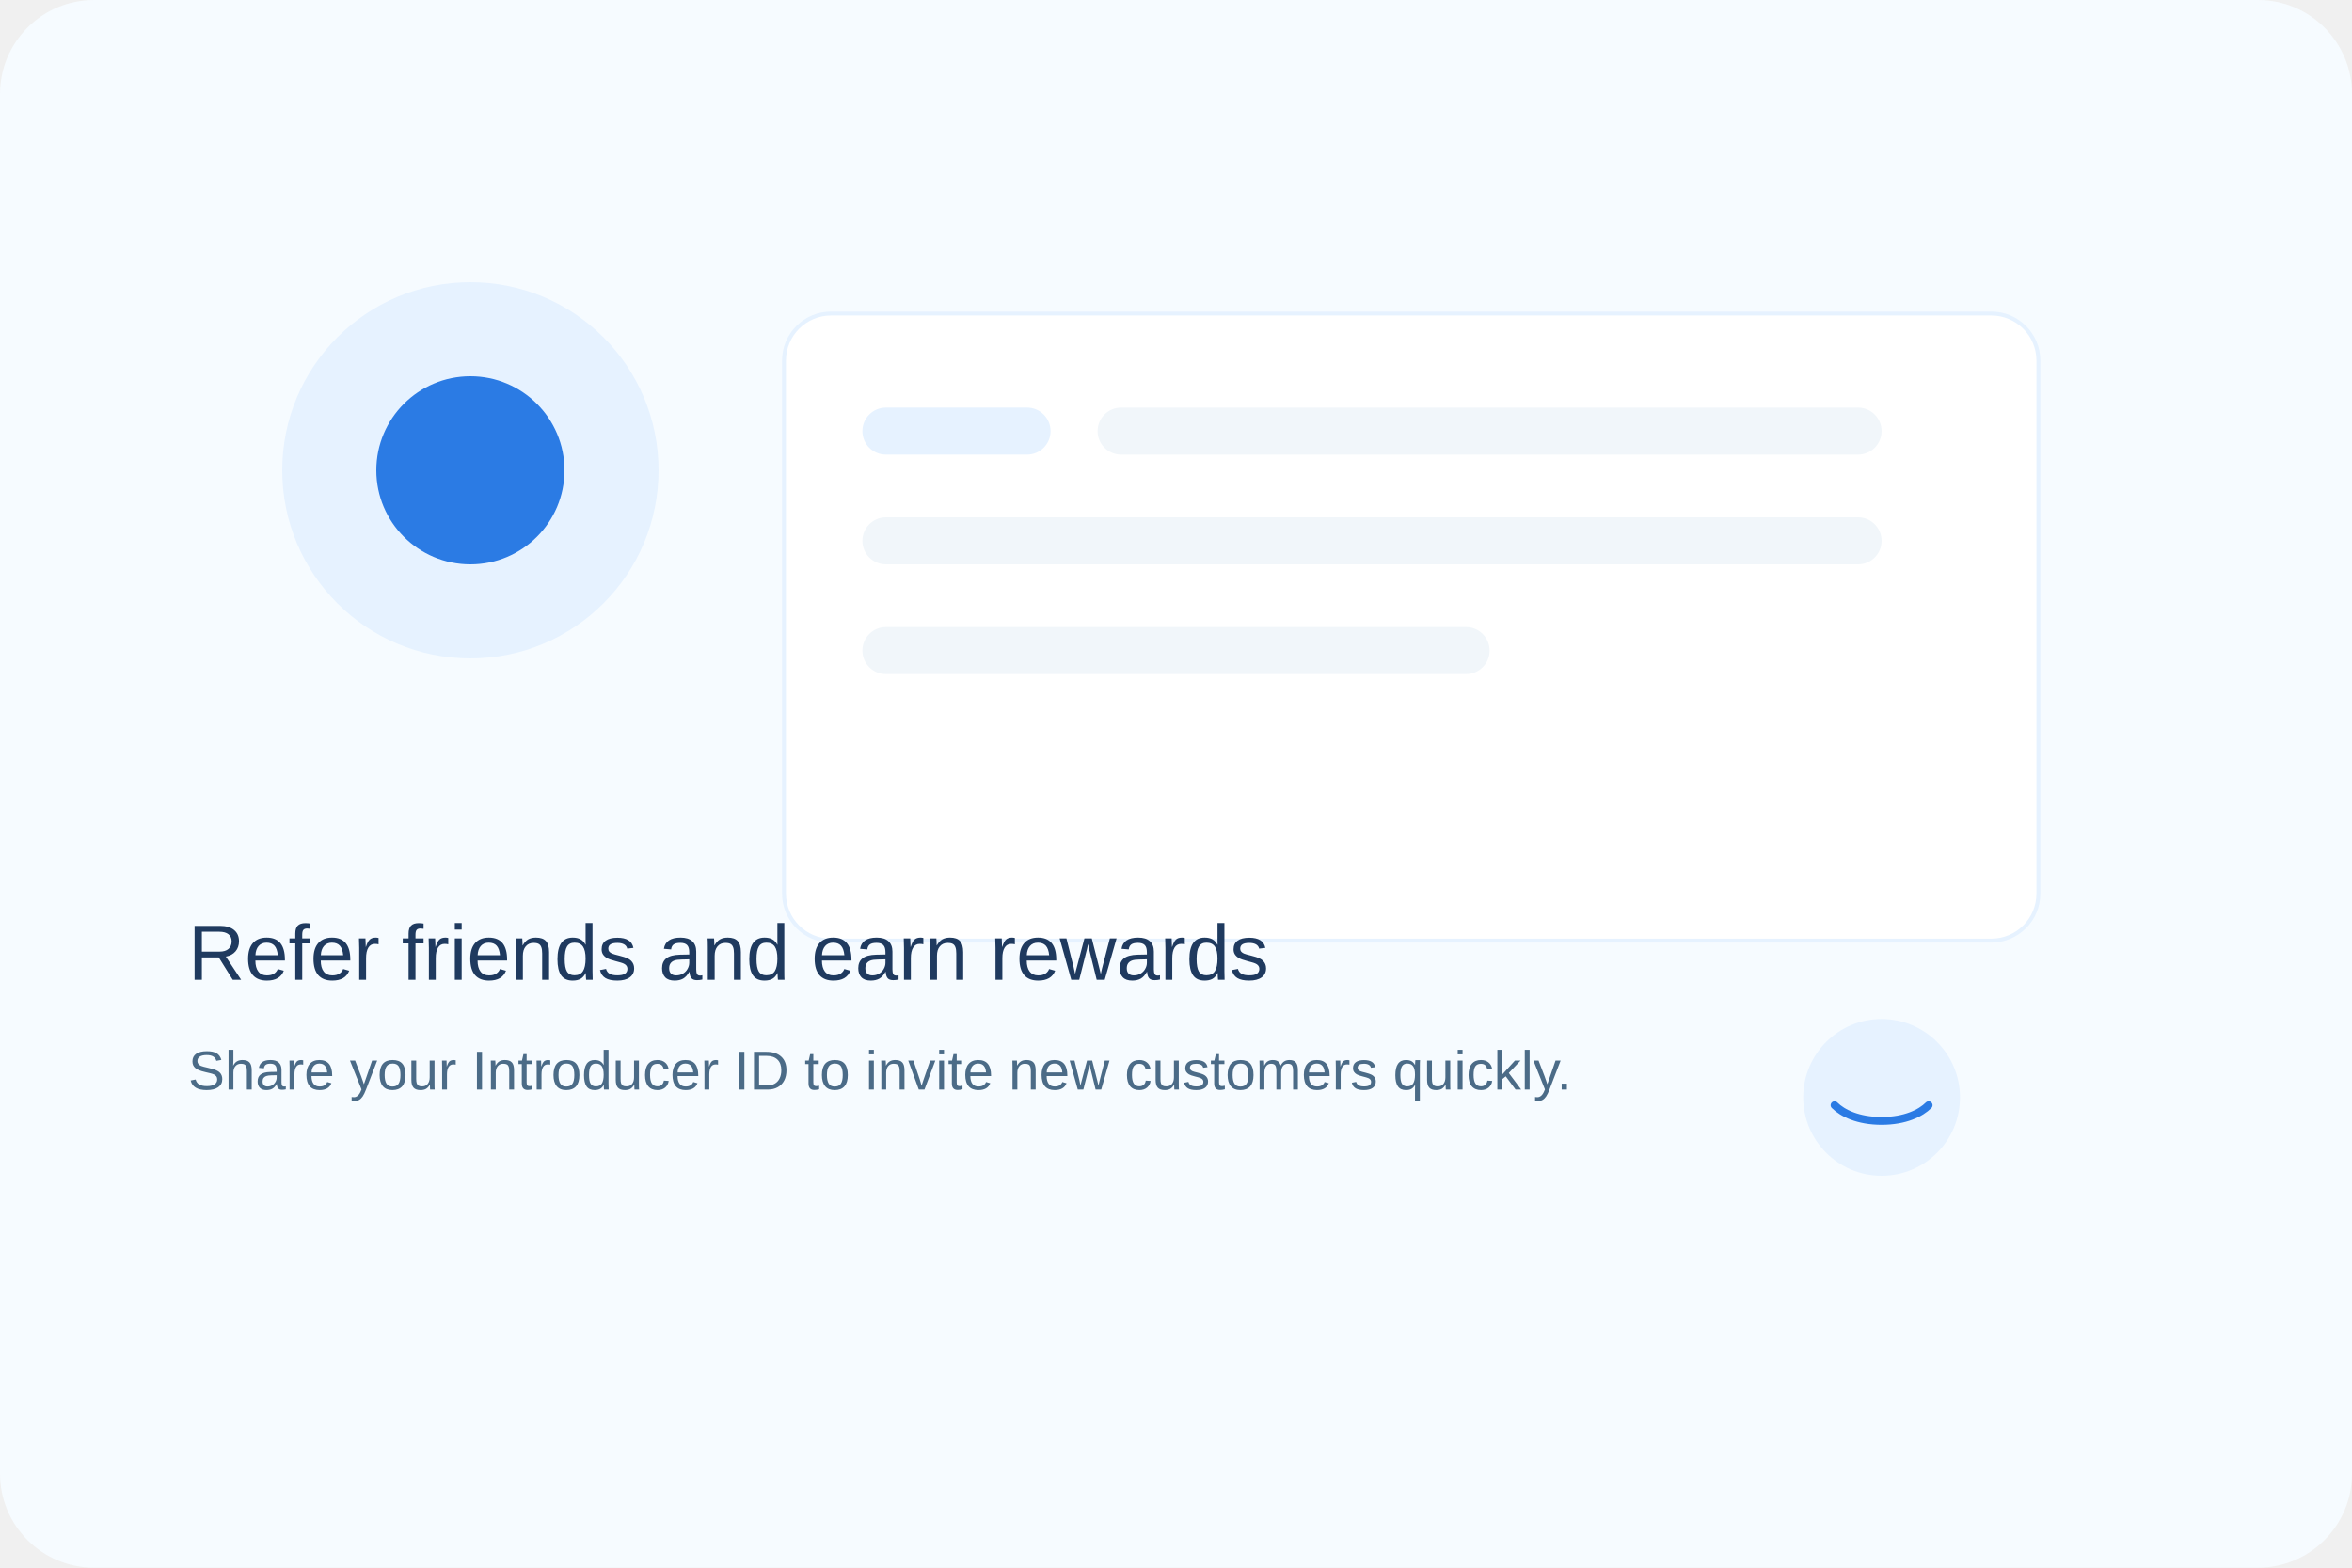
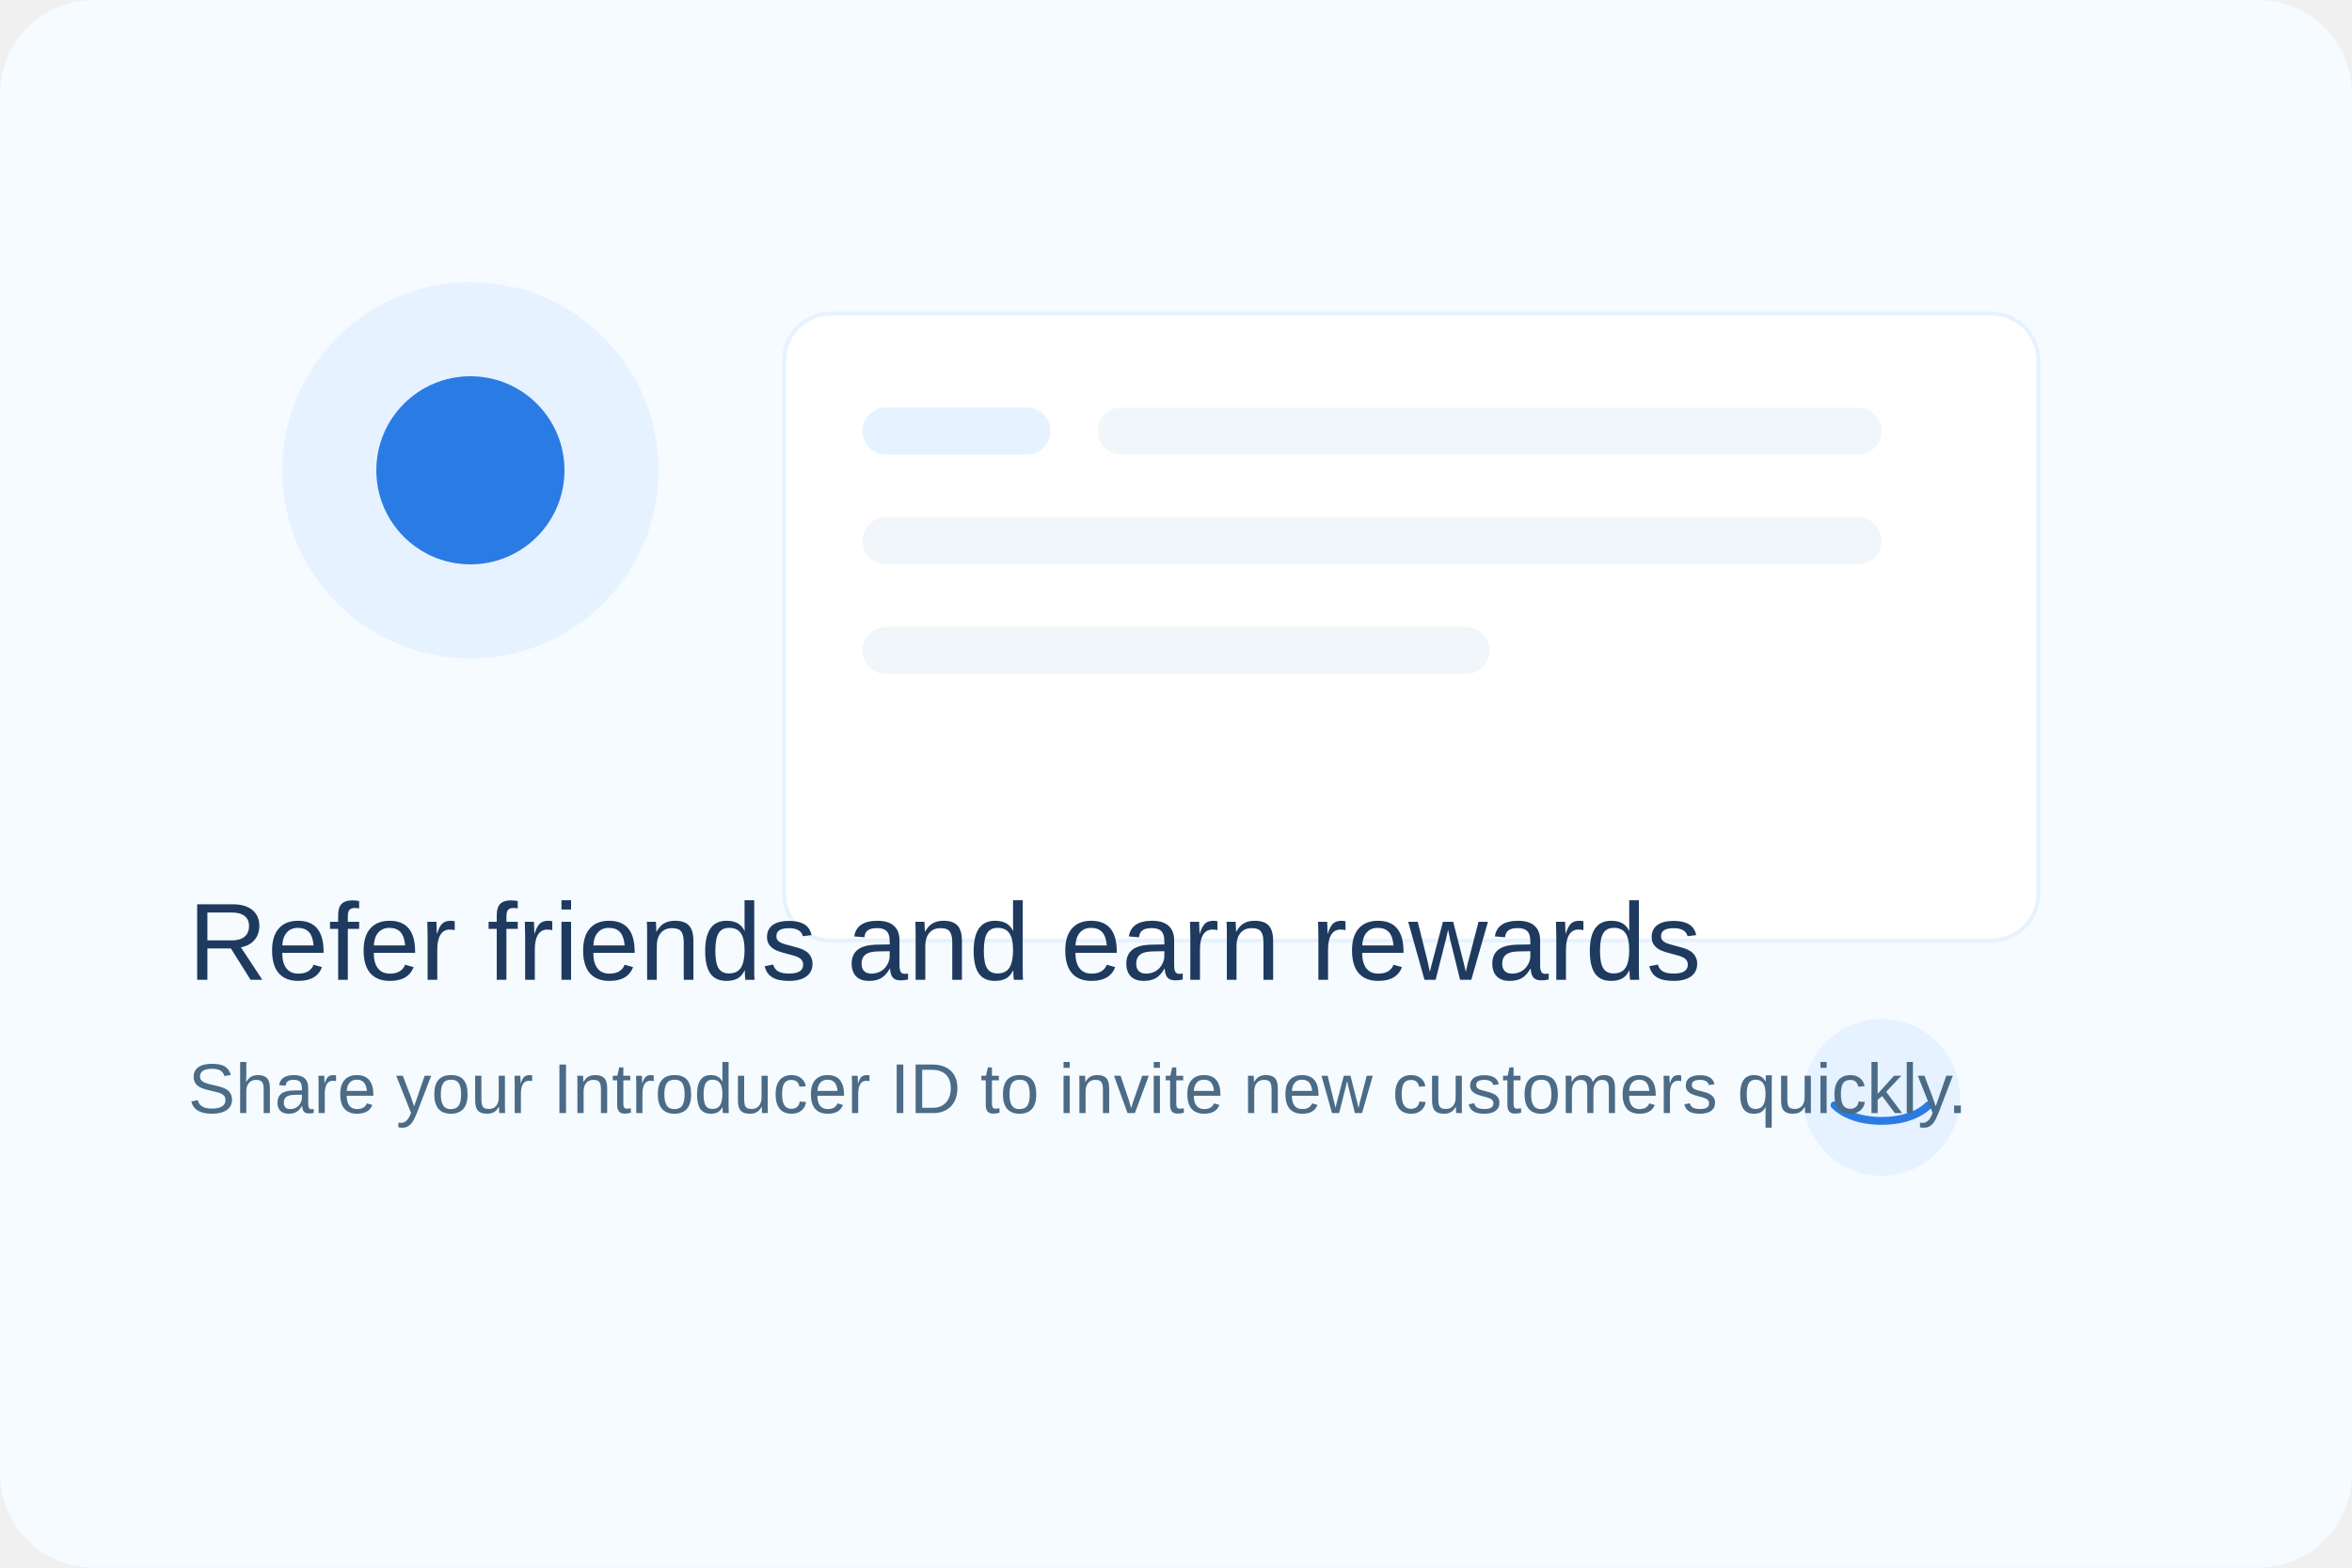
<svg xmlns="http://www.w3.org/2000/svg" width="600" height="400" viewBox="0 0 600 400" fill="none">
  <rect width="600" height="400" rx="24" fill="#F6FBFF" />
  <g transform="translate(40,40)">
    <circle cx="80" cy="80" r="48" fill="#E6F2FF" />
    <circle cx="80" cy="80" r="24" fill="#2B7BE4" />
    <rect x="160" y="40" width="320" height="160" rx="12" fill="#FFFFFF" stroke="#E6F2FF" />
    <rect x="180" y="64" width="48" height="12" rx="6" fill="#E6F2FF" />
    <rect x="240" y="64" width="200" height="12" rx="6" fill="#F1F6FA" />
    <rect x="180" y="92" width="260" height="12" rx="6" fill="#F1F6FA" />
    <rect x="180" y="120" width="160" height="12" rx="6" fill="#F1F6FA" />
    <g transform="translate(420,220)">
      <circle cx="20" cy="20" r="20" fill="#E6F2FF" />
      <path d="M8 22c2 2 6 4 12 4s10-2 12-4" stroke="#2B7BE4" stroke-width="2" stroke-linecap="round" />
    </g>
  </g>
-   <text x="48" y="250" fill="#1F3A5F" font-size="20" font-family="Arial">Refer friends and earn rewards</text>
-   <text x="48" y="278" fill="#4B6B87" font-size="14" font-family="Arial">Share your Introducer ID to invite new customers quickly.</text>
+   <text x="48" y="250" fill="#1F3A5F" font-size="28" font-family="Arial">Refer friends and earn rewards</text>
+   <text x="48" y="284" fill="#4B6B87" font-size="18" font-family="Arial">Share your Introducer ID to invite new customers quickly.</text>
</svg>
